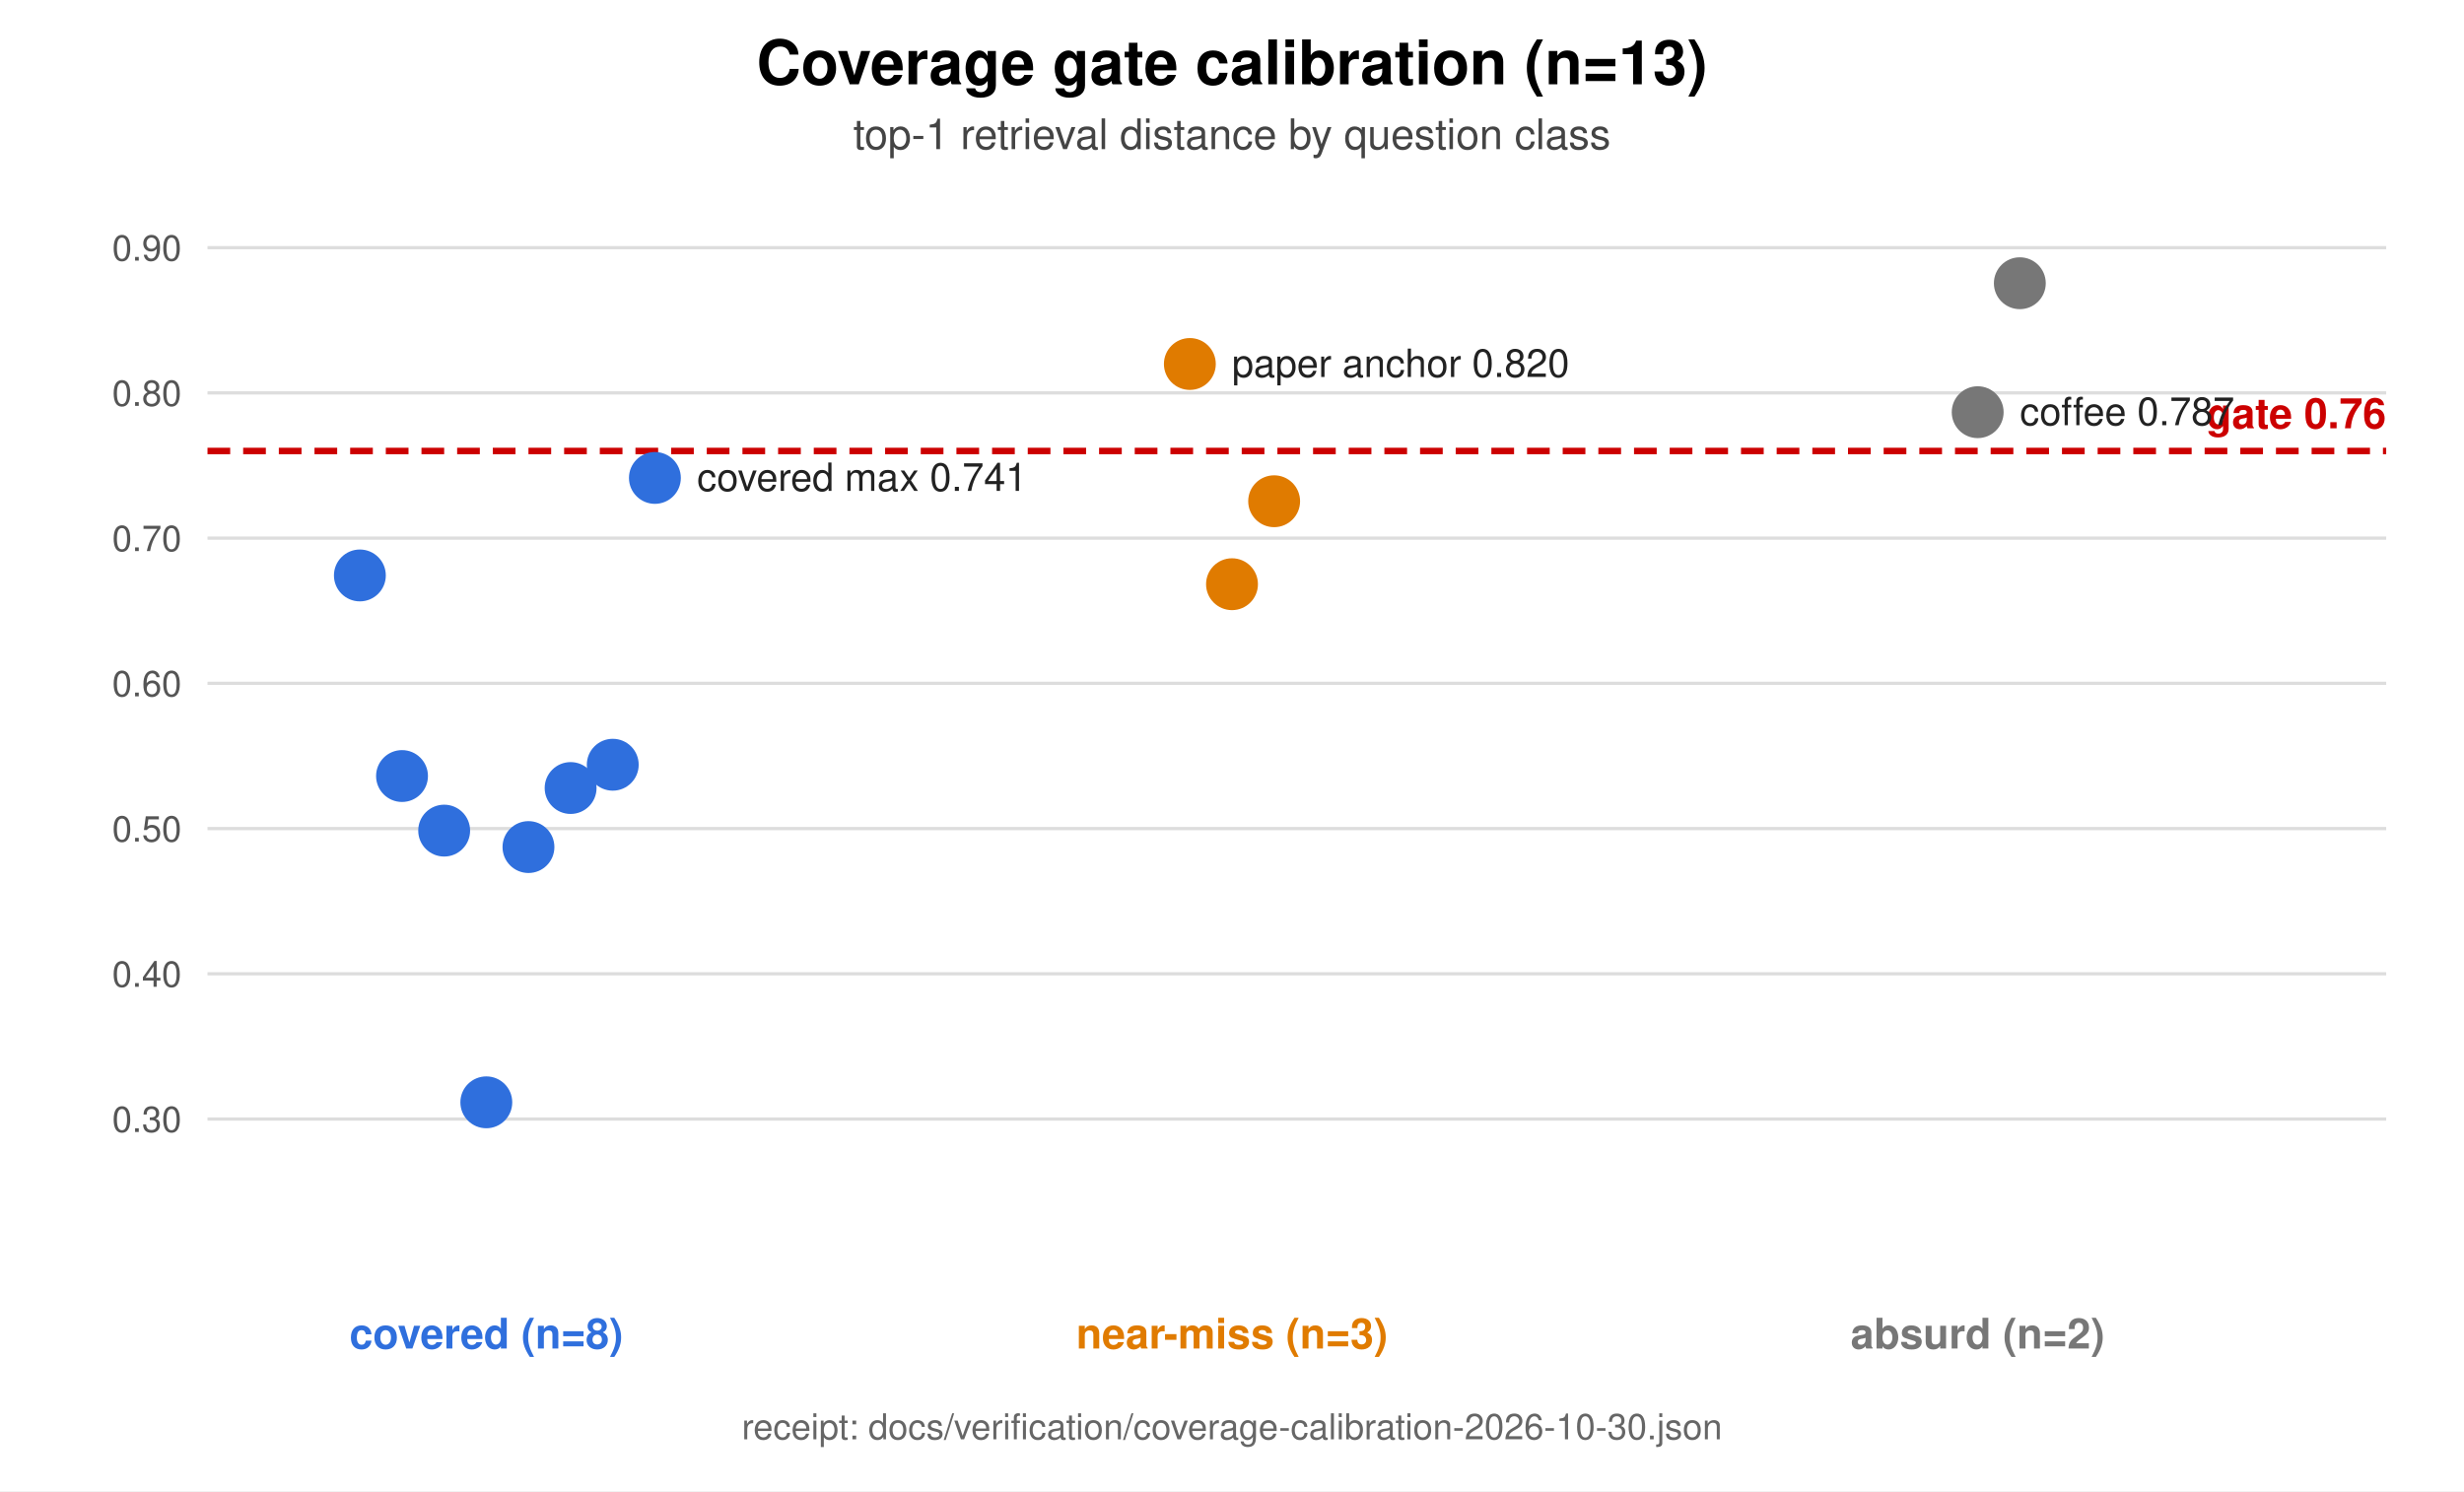
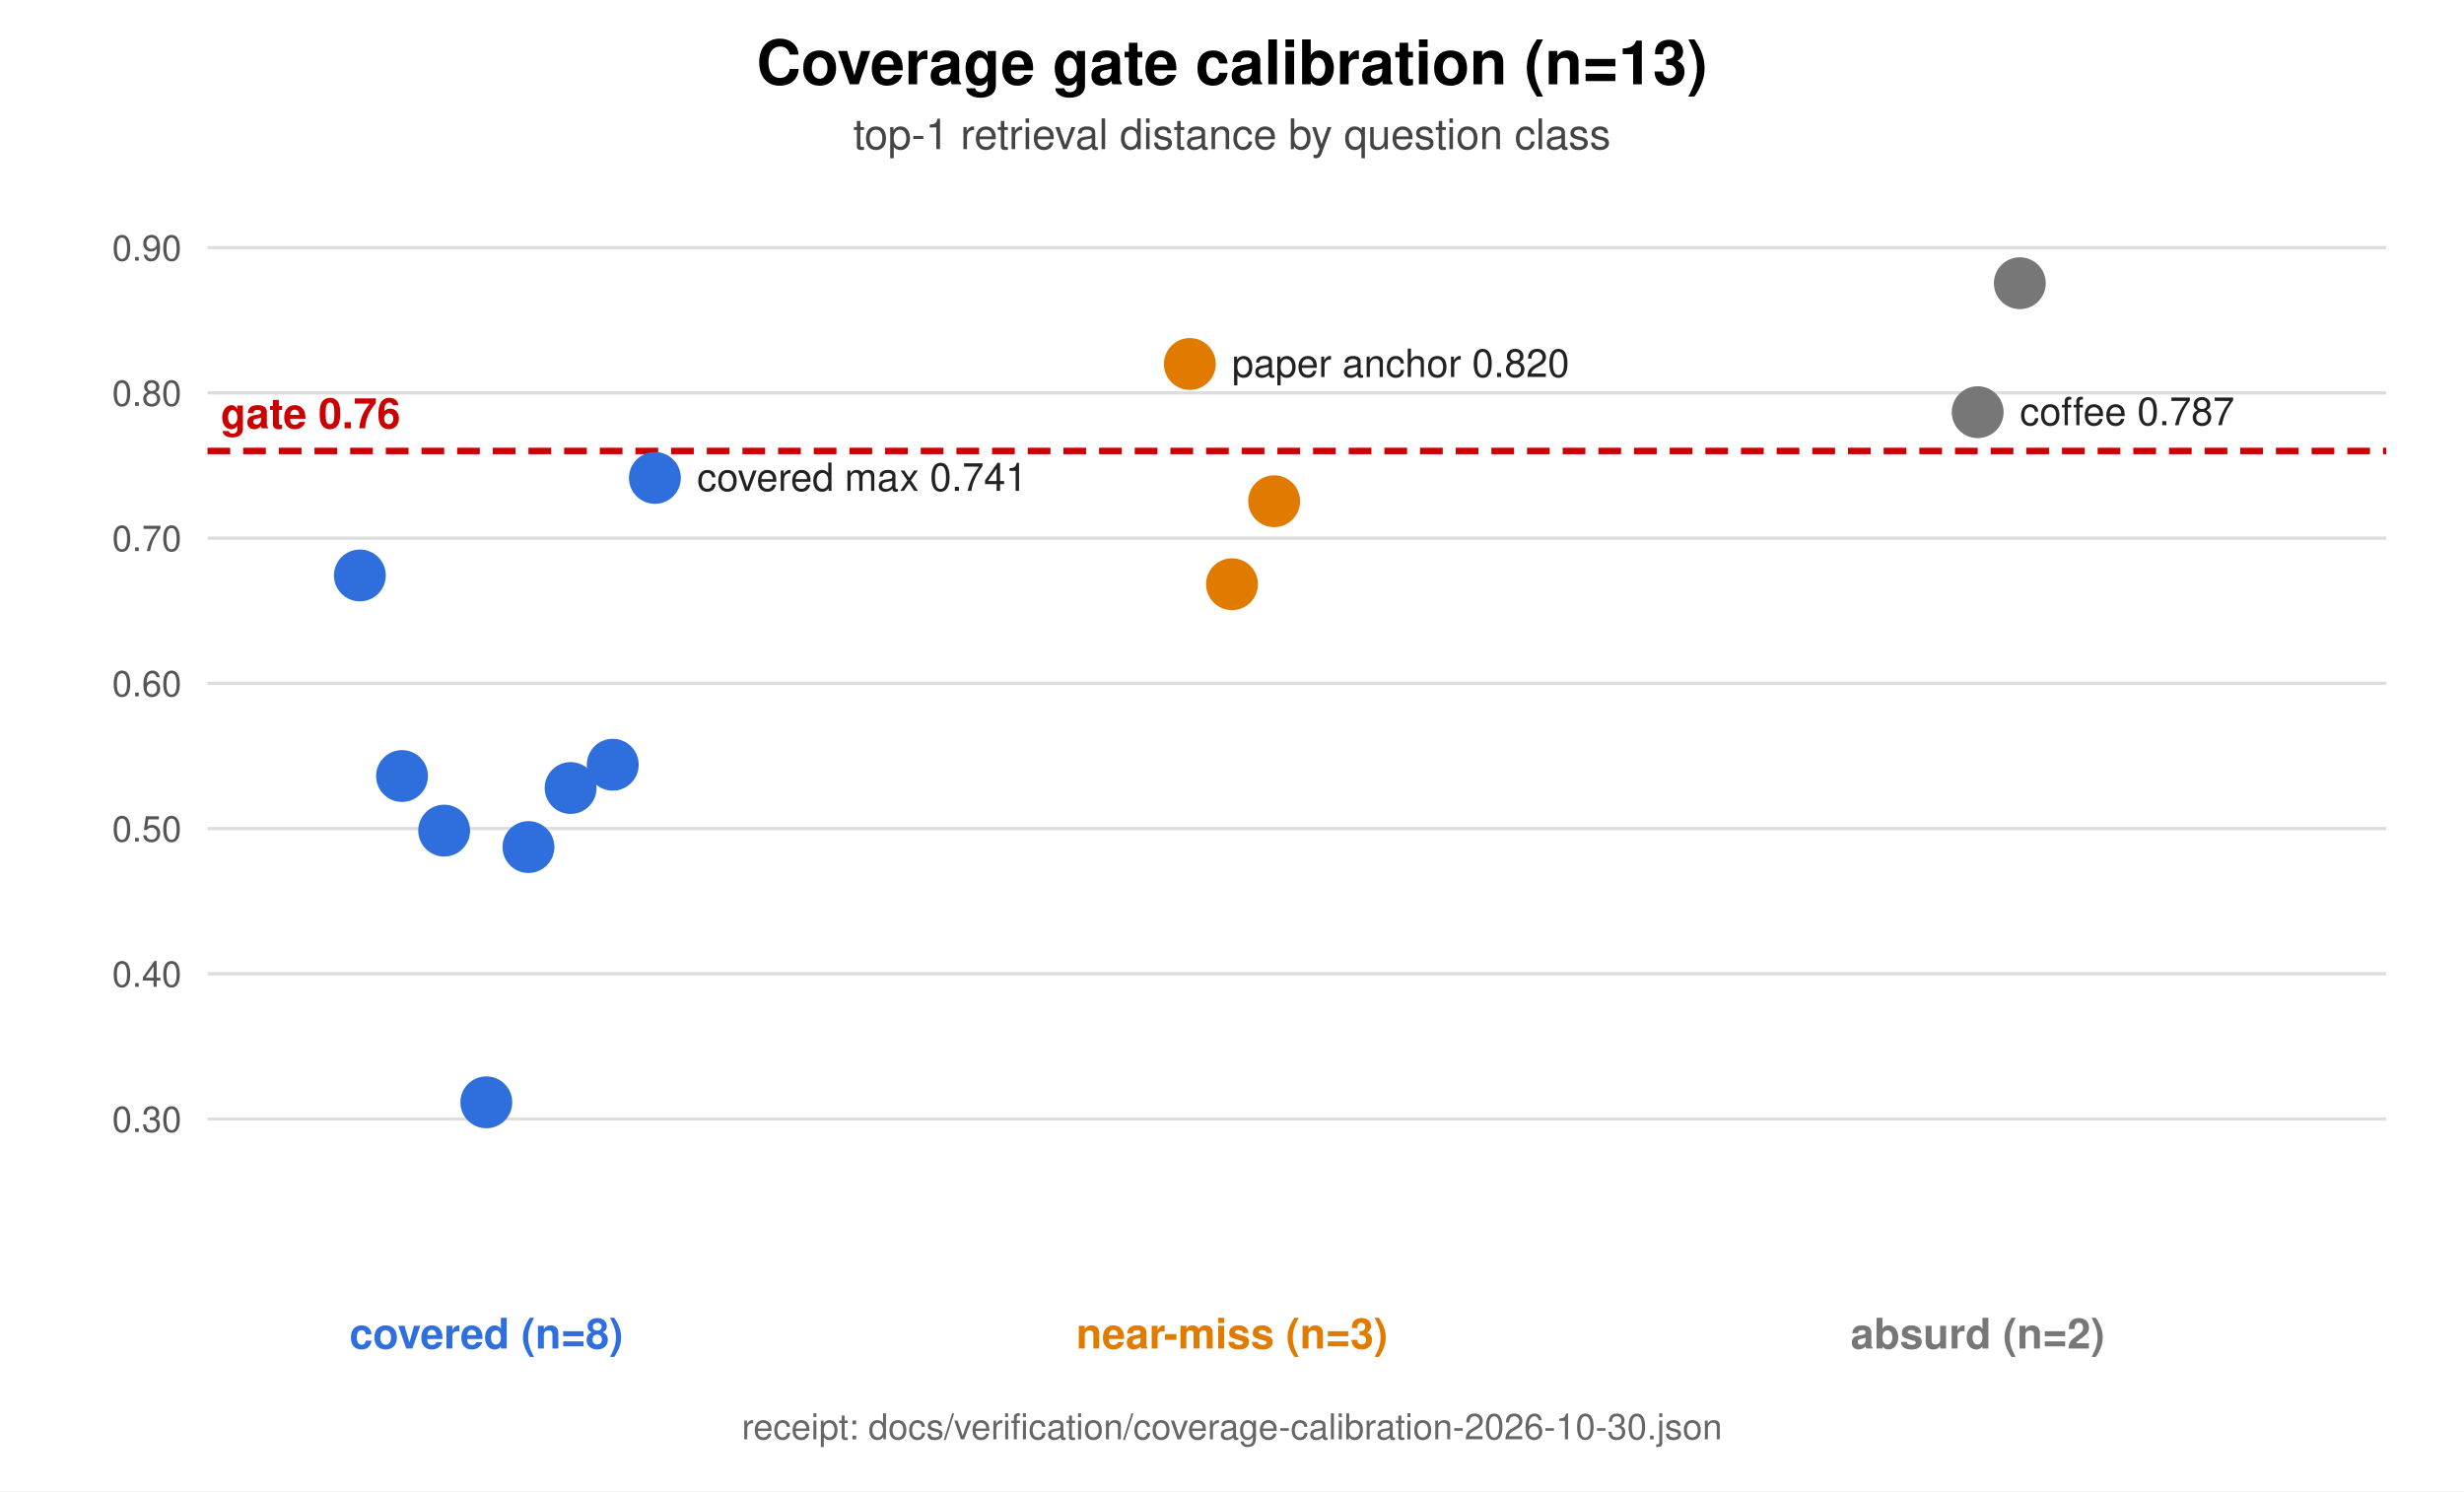
<svg xmlns="http://www.w3.org/2000/svg" width="760" height="460" font-family="Helvetica, Arial, sans-serif">
  <rect width="760" height="460" fill="white" />
  <text x="380.0" y="26" text-anchor="middle" font-size="19" font-weight="bold">Coverage gate calibration (n=13)</text>
  <text x="380.0" y="46" text-anchor="middle" font-size="13" fill="#444">top-1 retrieval distance by question class</text>
  <line x1="64" y1="345.2" x2="736" y2="345.2" stroke="#ddd" />
  <text x="56" y="349.2" text-anchor="end" font-size="11" fill="#555">0.30</text>
  <line x1="64" y1="300.4" x2="736" y2="300.4" stroke="#ddd" />
  <text x="56" y="304.4" text-anchor="end" font-size="11" fill="#555">0.40</text>
  <line x1="64" y1="255.6" x2="736" y2="255.6" stroke="#ddd" />
  <text x="56" y="259.6" text-anchor="end" font-size="11" fill="#555">0.50</text>
  <line x1="64" y1="210.8" x2="736" y2="210.8" stroke="#ddd" />
  <text x="56" y="214.8" text-anchor="end" font-size="11" fill="#555">0.60</text>
  <line x1="64" y1="166.0" x2="736" y2="166.0" stroke="#ddd" />
  <text x="56" y="170.0" text-anchor="end" font-size="11" fill="#555">0.70</text>
  <line x1="64" y1="121.2" x2="736" y2="121.2" stroke="#ddd" />
  <text x="56" y="125.2" text-anchor="end" font-size="11" fill="#555">0.80</text>
  <line x1="64" y1="76.4" x2="736" y2="76.4" stroke="#ddd" />
  <text x="56" y="80.4" text-anchor="end" font-size="11" fill="#555">0.90</text>
  <line x1="64" y1="139.12" x2="736" y2="139.12" stroke="#c00" stroke-width="2" stroke-dasharray="7,4" />
-   <text x="736" y="132.12" text-anchor="end" font-size="13" font-weight="bold" fill="#c00">gate 0.76</text>
+   <text x="68" y="132.12" text-anchor="start" font-size="13" font-weight="bold" fill="#c00">gate 0.76</text>
  <circle cx="150" cy="340.048" r="8" fill="#2f6fdd" />
  <circle cx="163" cy="261.306" r="8" fill="#2f6fdd" />
  <circle cx="137" cy="256.229" r="8" fill="#2f6fdd" />
  <circle cx="176" cy="243.093" r="8" fill="#2f6fdd" />
  <circle cx="124" cy="239.393" r="8" fill="#2f6fdd" />
  <circle cx="189" cy="235.906" r="8" fill="#2f6fdd" />
  <circle cx="111" cy="177.514" r="8" fill="#2f6fdd" />
  <circle cx="202" cy="147.431" r="8" fill="#2f6fdd" />
  <text x="215" y="151.431" font-size="12" fill="#222">covered max 0.741</text>
  <text x="150" y="416" text-anchor="middle" font-size="13" font-weight="bold" fill="#2f6fdd">covered (n=8)</text>
  <circle cx="380" cy="180.218" r="8" fill="#e07b00" />
  <circle cx="393" cy="154.624" r="8" fill="#e07b00" />
  <circle cx="367" cy="112.284" r="8" fill="#e07b00" />
  <text x="380" y="116.284" font-size="12" fill="#222">paper anchor 0.820</text>
  <text x="380" y="416" text-anchor="middle" font-size="13" font-weight="bold" fill="#e07b00">near-miss (n=3)</text>
  <circle cx="610" cy="127.153" r="8" fill="#777777" />
  <text x="623" y="131.153" font-size="12" fill="#222">coffee 0.787</text>
  <circle cx="623" cy="87.373" r="8" fill="#777777" />
  <text x="610" y="416" text-anchor="middle" font-size="13" font-weight="bold" fill="#777777">absurd (n=2)</text>
  <text x="380.0" y="444" text-anchor="middle" font-size="11" fill="#666">receipt: docs/verification/coverage-calibration-2026-10-30.json</text>
</svg>
